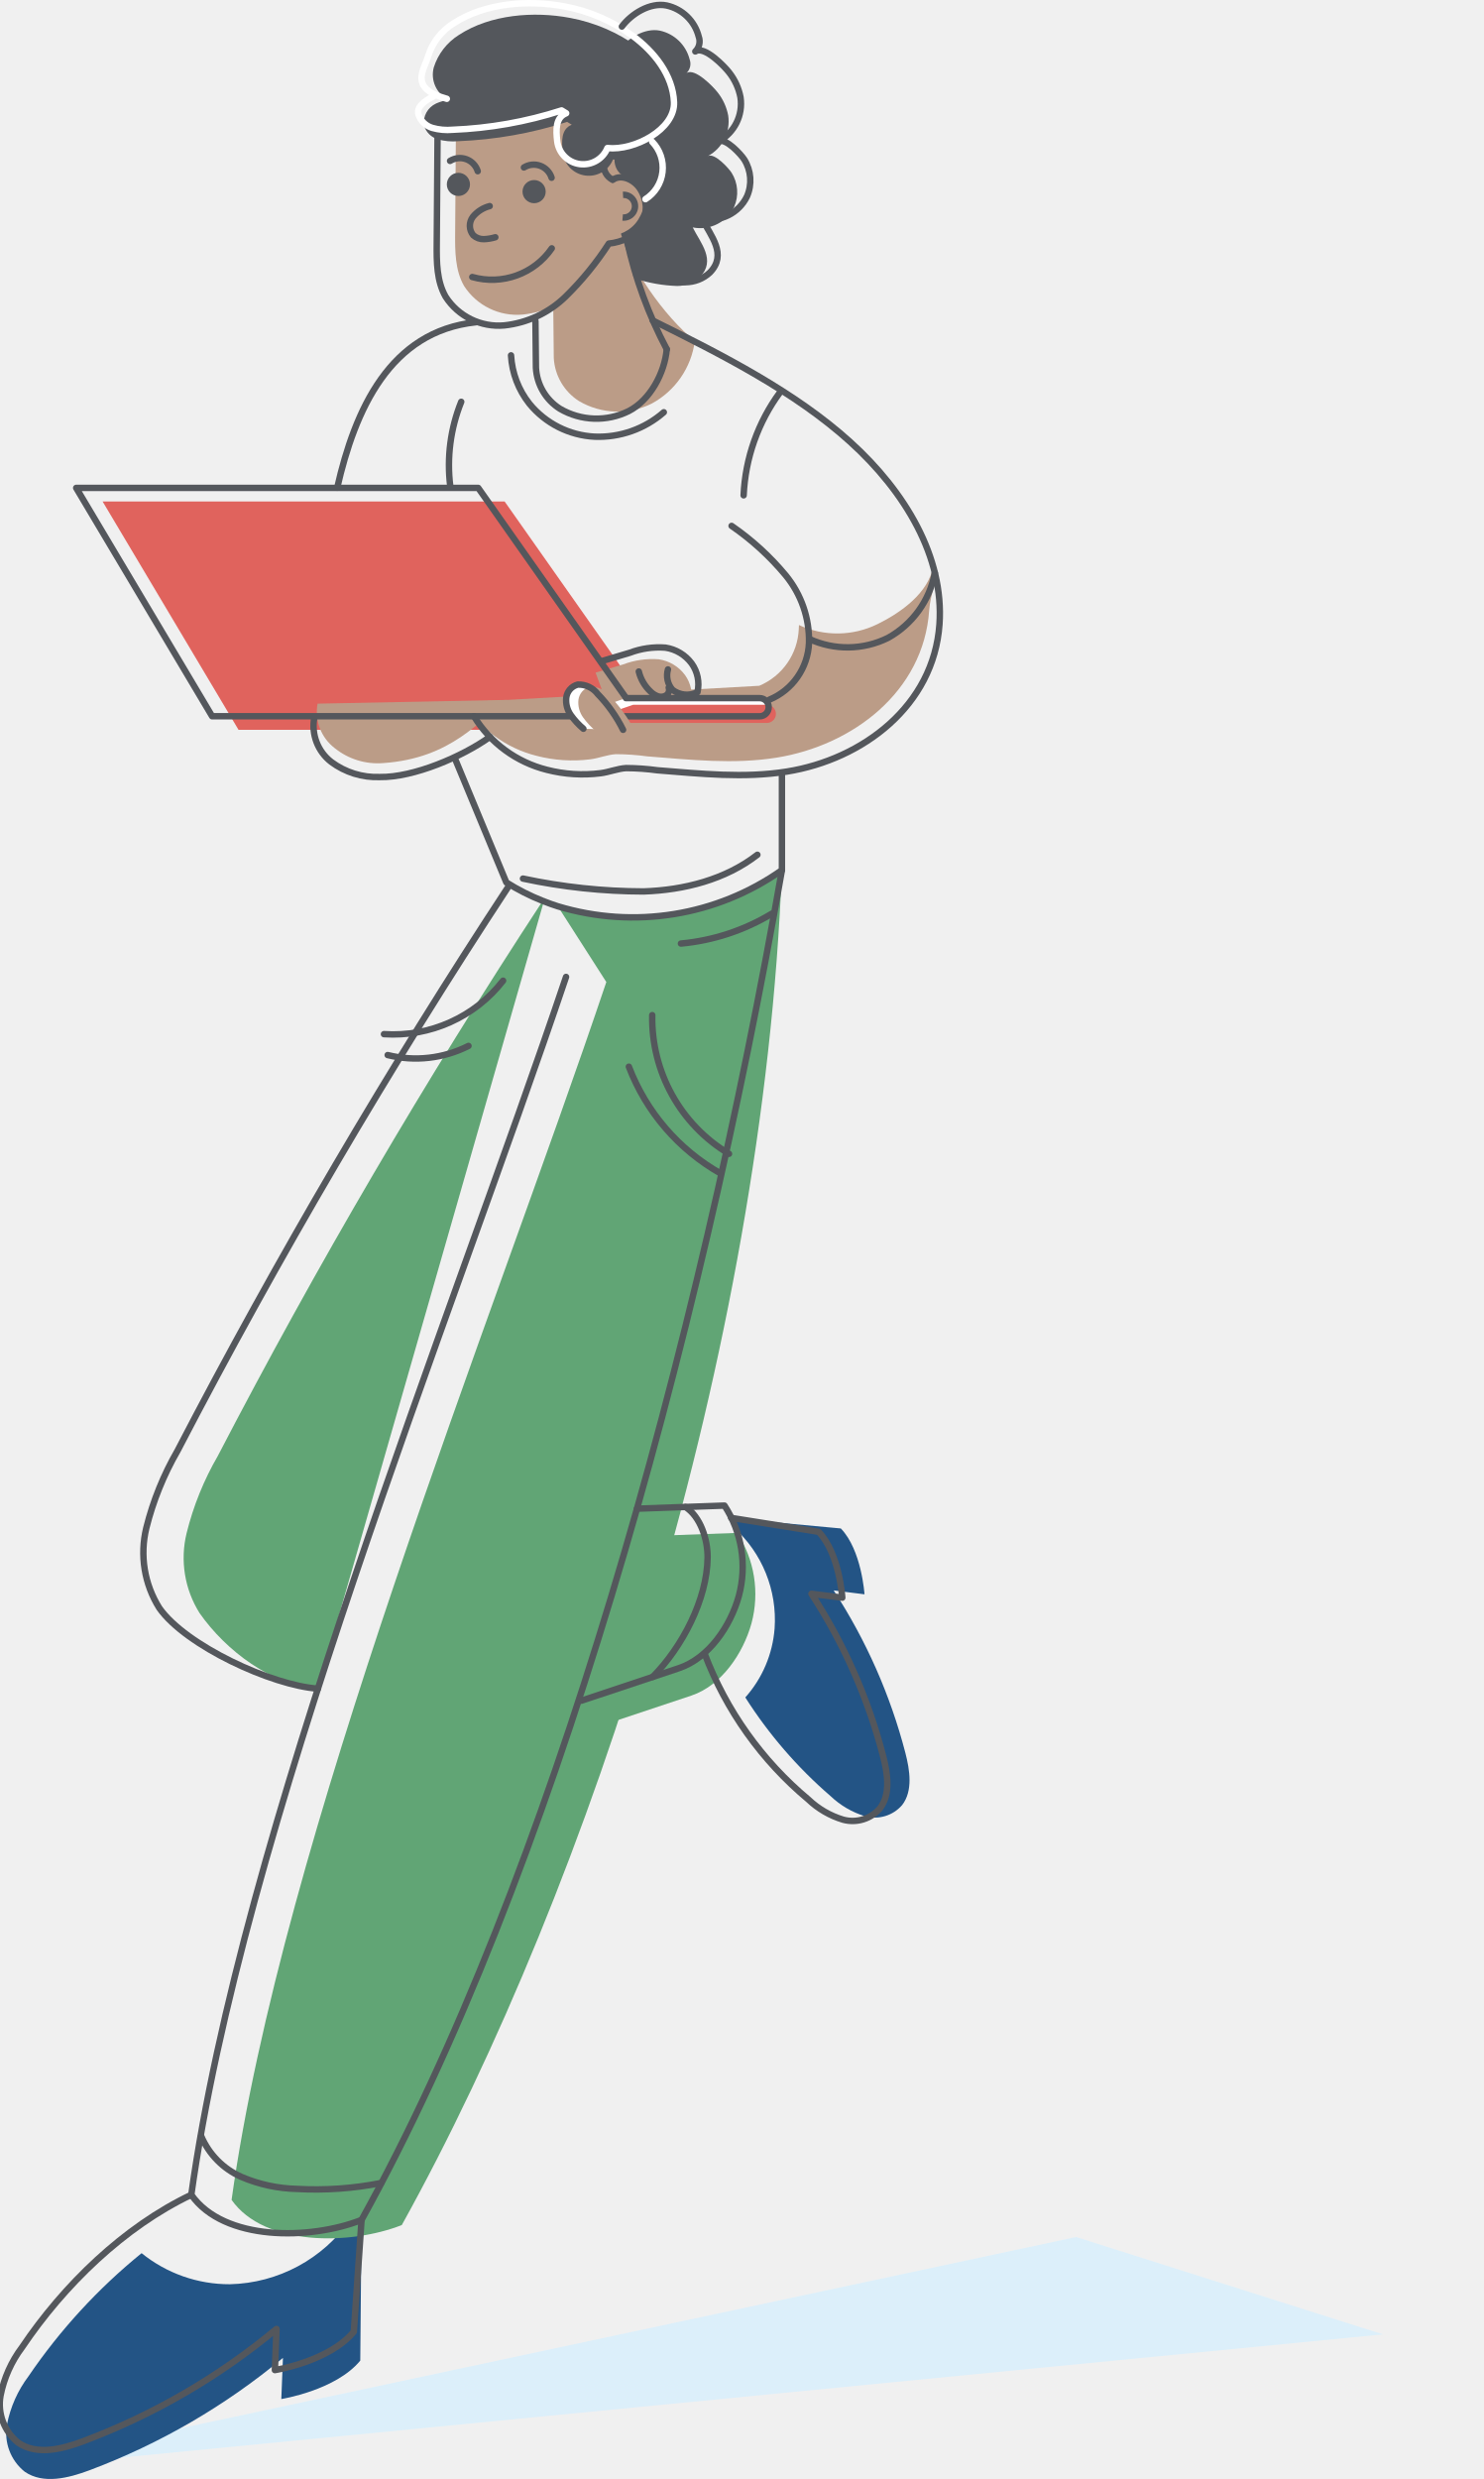
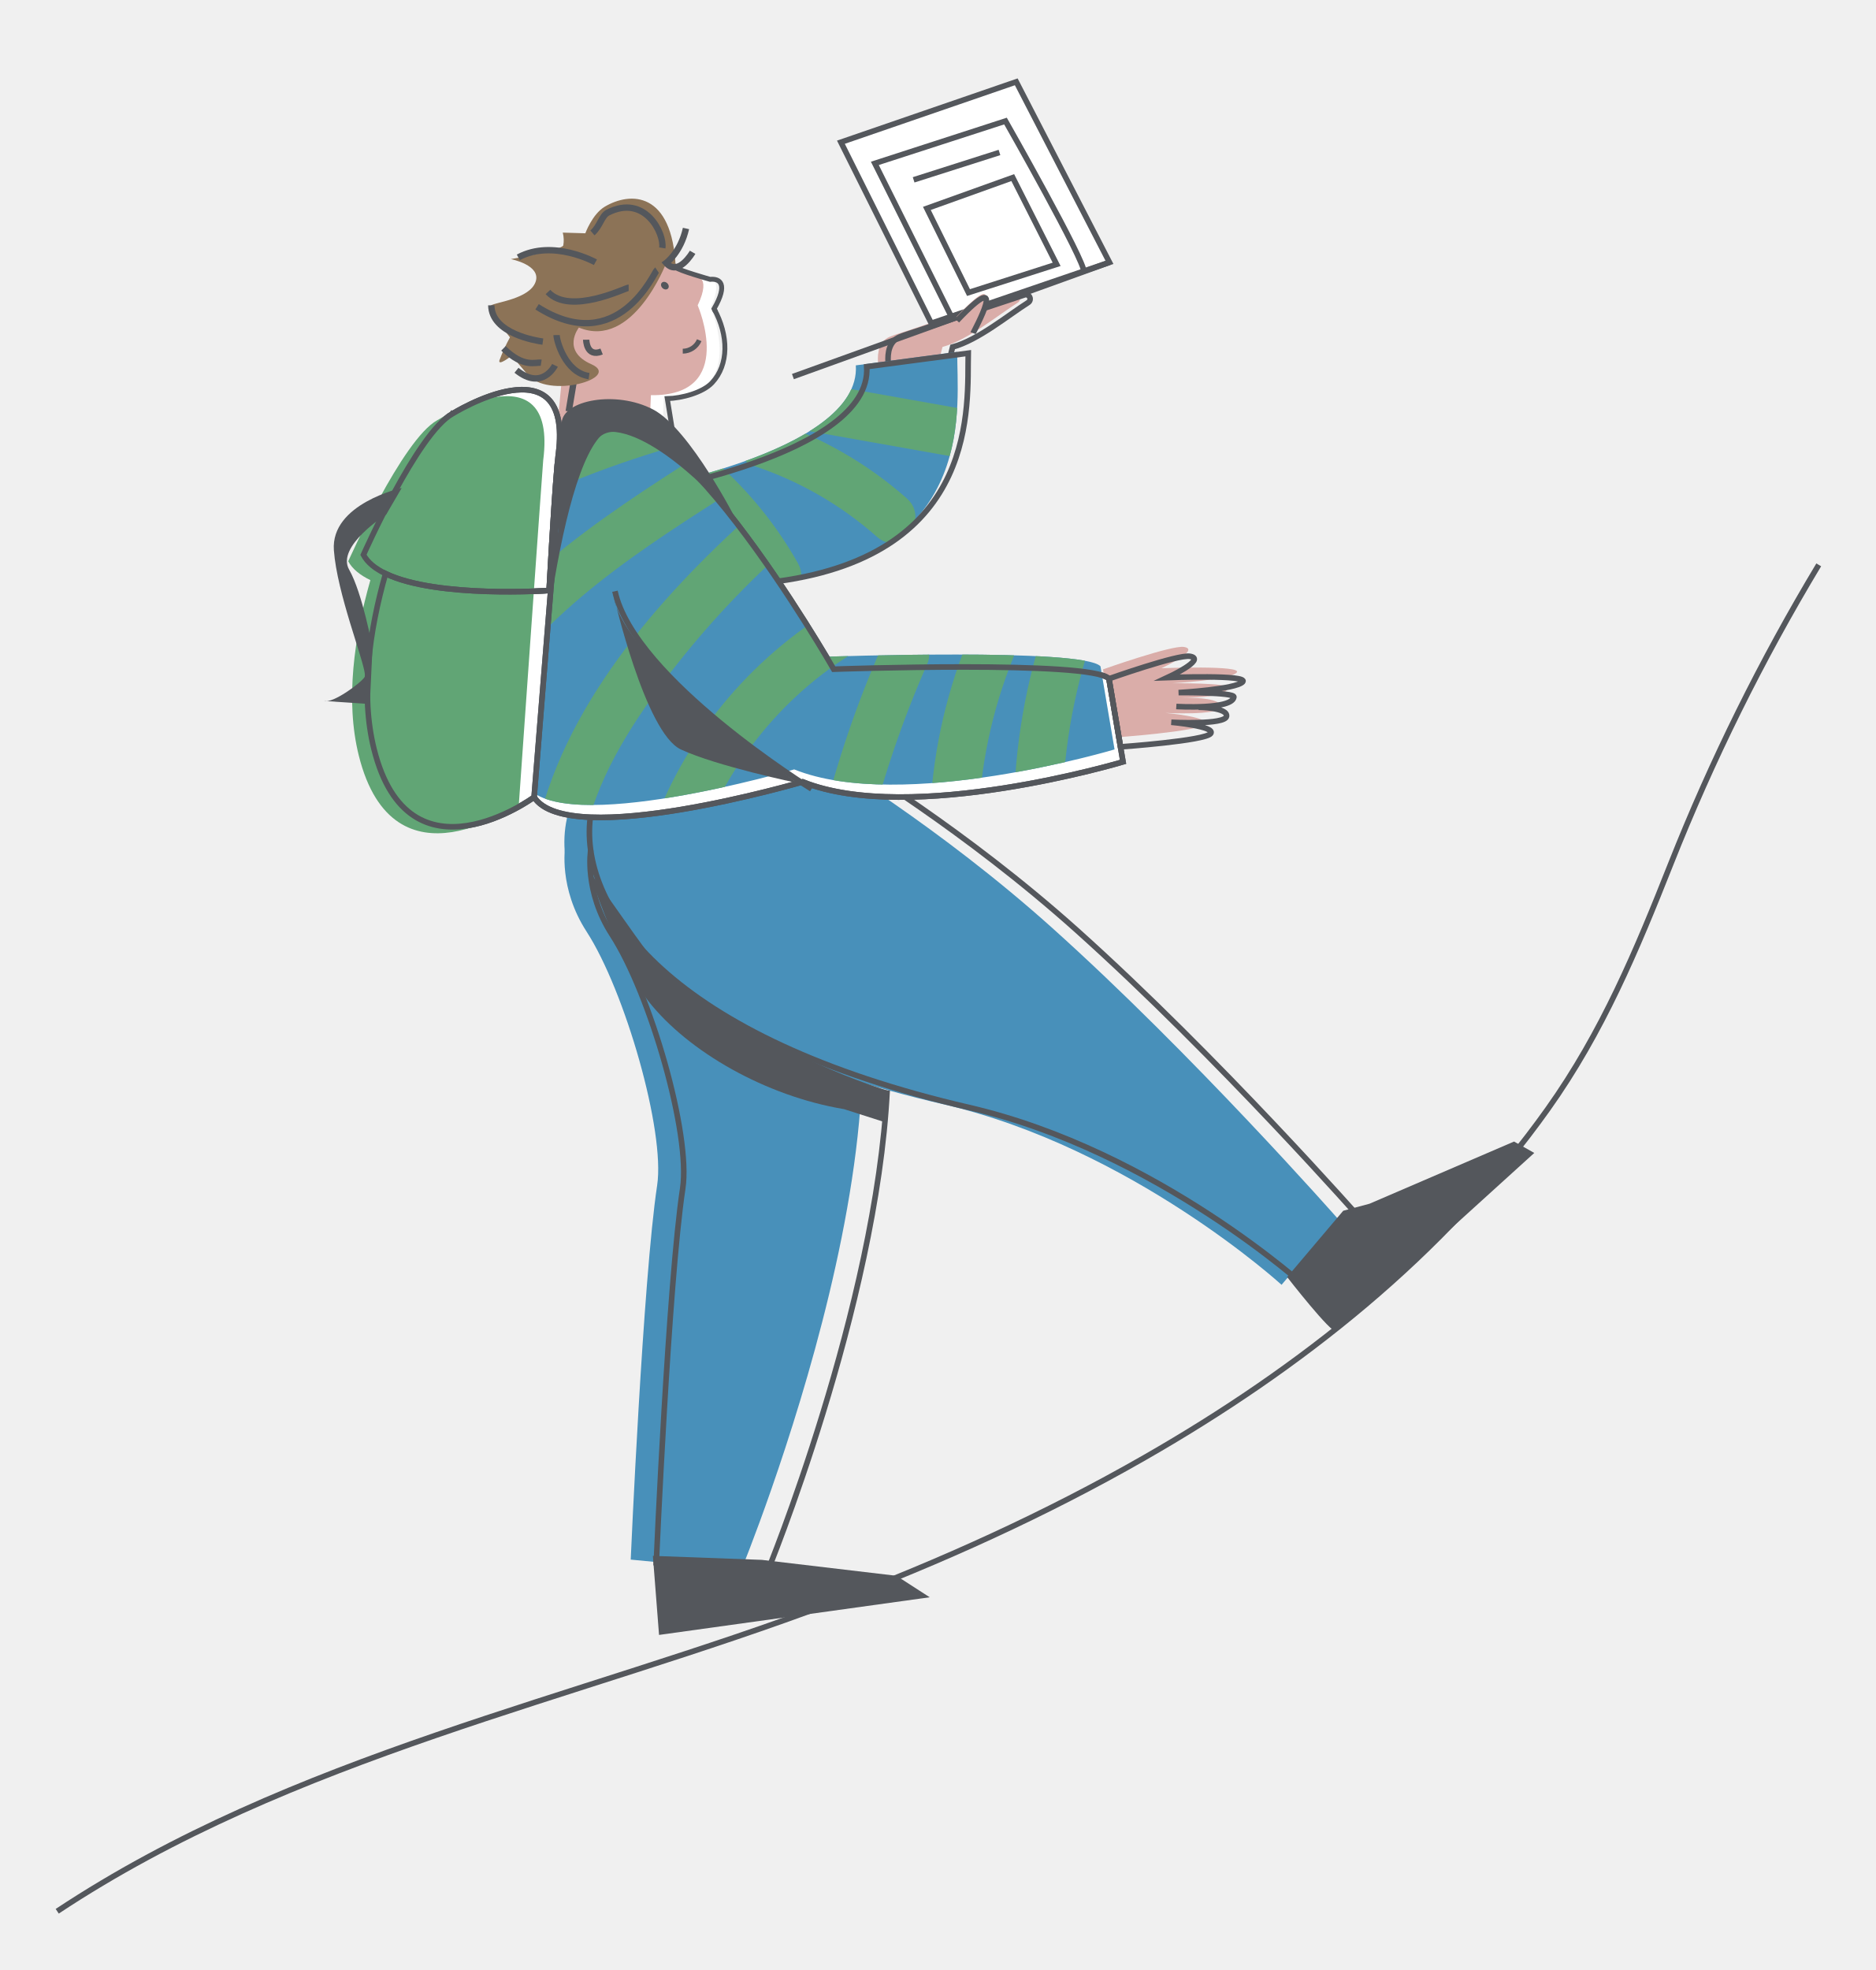
- <svg xmlns="http://www.w3.org/2000/svg" id="Layer_1" data-name="Layer 1" viewBox="0 0 173.259 289.401">
-   <polyline points="5.645 287.732 161.504 272.518 125.665 261.151 4.034 287.119" fill="#dceffa" />
-   <path d="M90.454,190.109a13.669,13.669,0,0,1-3.421,8.052,52.182,52.182,0,0,0,9.95,11.513,10.1,10.1,0,0,0,4.067,2.366,4.206,4.206,0,0,0,4.3-1.32c1.27-1.648.9-4.063.371-6.1a64.441,64.441,0,0,0-8.369-18.953l3.6.455s-.327-5.167-2.764-7.688l-12.363-1.146-.141,1.026A14.5,14.5,0,0,1,90.454,190.109Z" fill="#235485" />
-   <path d="M26.841,266.665a16.281,16.281,0,0,1-10.306-3.628A67.2,67.2,0,0,0,3.323,277.413a13.75,13.75,0,0,0-2.507,5.62,5.741,5.741,0,0,0,2.072,5.519c2.169,1.493,5.116.745,7.581-.179a78.528,78.528,0,0,0,22.572-13.107l-.191,4.8s6.354-1,9.22-4.486l.148-16.423-1.283-.074A17.645,17.645,0,0,1,26.841,266.665Z" fill="#235485" />
-   <polygon points="77.695 85.2 58.928 58.543 11.98 58.543 27.854 85.2 77.695 85.2" fill="#e0635d" />
-   <path d="M37.084,82.145a5.324,5.324,0,0,0,1.979,5.175,8,8,0,0,0,5.675,1.764c8.045-.549,11.28-5.075,14.478-7.377Z" fill="#bb9c87" />
-   <path d="M71.123,82.8c.218.9,3.276-.573,3.953.055.249.231.655-.31.979-.21a1.131,1.131,0,0,0,.976-.115.763.763,0,0,0,.283-.895l-.084-2.126a2.545,2.545,0,0,0,.524,2.379,2.734,2.734,0,0,0,2.923.273,4.177,4.177,0,0,0-.688-3.361,4.674,4.674,0,0,0-3.062-1.834,9.7,9.7,0,0,0-4.161.6l-3.219.96Z" fill="#bb9c87" />
-   <path d="M108.505,71.26c-.662,9.5-8.941,15.766-17.821,17.19-5,.8-10.081.244-15.106-.152a27.654,27.654,0,0,0-3.662-.255c-.976.051-1.993.478-2.98.6a16.707,16.707,0,0,1-6.276-.406,13.952,13.952,0,0,1-8.514-6.246l34.513-1.933a7.53,7.53,0,0,0,4.618-6.632c.011-.152.021-.3.021-.457a10.66,10.66,0,0,0,9.2-.122c2.787-1.374,5.913-3.653,6.473-6.7C109.454,68.116,108.647,69.236,108.505,71.26Z" fill="#bb9c87" />
-   <path d="M72.387,26.713c.926,4.28,5.25,10.281,8.75,13.1a9.737,9.737,0,0,1-5.044,7.308,8.914,8.914,0,0,1-8.47-.292,6.371,6.371,0,0,1-2.956-5.047l-.059-5.756Z" fill="#bb9c87" />
-   <path d="M53.249,13.819c-.045,5.1-.058,8.306-.1,13.4-.018,2.106-.009,4.325,1.036,6.154a7.362,7.362,0,0,0,6.852,3.351,12.114,12.114,0,0,0,7.144-3.35,36.045,36.045,0,0,0,5.077-6.21c1.466-.133,3.308-.918,3.935-2.248a4.325,4.325,0,0,0-.333-4.2c-.688-1.008-2.128-1.692-3.138-1.005L68.3,8.742Z" fill="#bb9c87" />
-   <path d="M85.437,20.174c-.332-.526-1.988-2.36-2.766-1.958a4.607,4.607,0,0,0,2.363-4.738A6.167,6.167,0,0,0,83.813,10.8c-.462-.609-2.677-2.94-3.649-2.267a1.5,1.5,0,0,0,.369-1.6,4.594,4.594,0,0,0-3.461-3.353c-1.777-.365-3.8.9-4.821,2.27l.179,13.69A4.294,4.294,0,0,1,75.064,22.3a3.888,3.888,0,0,1-.45,3.18l.009-.006-.027.046a3.848,3.848,0,0,1-1.585,1.51c-.03.016-.058.037-.088.052-.128.062-.259.114-.392.163l0,.127,1.743,5.181a17.393,17.393,0,0,0,4.8.832,3.872,3.872,0,0,0,2.656-1.036c1.925-1.966.069-3.975-.837-5.8a4.4,4.4,0,0,0,4.838-2.4A4.264,4.264,0,0,0,85.437,20.174Z" fill="#54575c" />
-   <path d="M52.331,11.633a3.279,3.279,0,0,1-1.68-3.756,6.952,6.952,0,0,1,2.941-3.8c3.67-2.4,8.768-2.784,12.978-1.986A19.547,19.547,0,0,1,74.5,5.5c2.546,1.873,4.729,4.613,4.859,7.772s-4.633,5.694-7.775,5.348a3.056,3.056,0,0,1-5.863-.794c-.16-1.332-.2-2.775,1.046-3.264l-.538-.332A47.646,47.646,0,0,1,53.5,16.484a6.469,6.469,0,0,1-2.363-.218,2.417,2.417,0,0,1-1.627-1.606,2.476,2.476,0,0,1,1.425-2.584,7.232,7.232,0,0,1,3.1-.583" fill="#54575c" />
-   <path d="M72.554,20.37c.544.4,1.271.506,1.773.956.686.614.8,1.727,1.558,2.248a1.925,1.925,0,0,0,2.477-.584,4.437,4.437,0,0,0,.725-2.659,5.615,5.615,0,0,0-.475-2.678,2.583,2.583,0,0,0-2.149-1.488,8.328,8.328,0,0,0-2.288.674,11.485,11.485,0,0,0-1.452.244C71.411,17.643,71.515,19.612,72.554,20.37Z" fill="#54575c" />
-   <path d="M71.539,17.312c-.621.141-1,1.026-1.035,1.836a1.888,1.888,0,0,0,1.02,1.833" fill="none" stroke="#54575c" stroke-linecap="round" stroke-linejoin="round" stroke-width="0.75" />
-   <path d="M37.124,197.141c-5.361-.366-10.732-4.414-13.814-8.819a12.119,12.119,0,0,1-1.515-9.358,34.475,34.475,0,0,1,3.641-9,741.8,741.8,0,0,1,37.941-64.795c.092-.122.173-.254.254-.376l-.122.427Z" fill="#61a575" />
-   <path d="M91.309,101.455c-2.172,56.374-22.266,118.431-44.39,158.3-5.971,2.36-16.061,2.5-19.876-2.939,5.91-42.437,30.17-101.811,43.76-142.173L65.137,105.8a30.236,30.236,0,0,0,26.172-4.221v-.122Z" fill="#61a575" />
-   <path d="M91.312,101.572c-9.793,55.893-26.977,117.719-49.094,157.585-5.972,2.362-16.063,2.51-19.879-2.934C28.25,213.79,52.5,154.416,66.1,114.046" fill="none" stroke="#54575c" stroke-linecap="round" stroke-linejoin="round" stroke-width="0.75" />
-   <path d="M44.507,254.845a39.242,39.242,0,0,1-9.838.691,17.5,17.5,0,0,1-6.477-1.4,9.1,9.1,0,0,1-4.7-4.767" fill="none" stroke="#54575c" stroke-linecap="round" stroke-linejoin="round" stroke-width="0.75" />
-   <path d="M51.1,15.085c-.045,5.1-.058,8.305-.1,13.4-.018,2.106-.009,4.324,1.036,6.153a7.36,7.36,0,0,0,6.852,3.351,12.1,12.1,0,0,0,7.144-3.35A36.076,36.076,0,0,0,71.1,28.433c1.465-.133,3.308-.919,3.935-2.249a4.326,4.326,0,0,0-.333-4.2c-.688-1.008-2.128-1.692-3.138-1.005" fill="none" stroke="#54575c" stroke-linecap="round" stroke-linejoin="round" stroke-width="0.75" />
-   <path d="M62.527,37.476l.056,5.457a6.04,6.04,0,0,0,2.8,4.784,8.453,8.453,0,0,0,8.029.277c2.492-1.269,4.2-4.439,4.448-7.223" fill="none" stroke="#54575c" stroke-linecap="round" stroke-linejoin="round" stroke-width="0.75" />
-   <circle cx="62.37" cy="22.371" r="1.353" fill="#54575c" />
-   <circle cx="53.53" cy="21.527" r="1.353" fill="#54575c" />
-   <path d="M64.411,20.75a2.176,2.176,0,0,0-3.231-1.2" fill="none" stroke="#54575c" stroke-linecap="round" stroke-linejoin="round" stroke-width="0.75" />
-   <path d="M55.787,19.985a2.175,2.175,0,0,0-3.231-1.2" fill="none" stroke="#54575c" stroke-linecap="round" stroke-linejoin="round" stroke-width="0.75" />
-   <path d="M72.752,22.744a1.329,1.329,0,1,1-.044,2.651" fill="none" stroke="#54575c" stroke-miterlimit="10" stroke-width="0.75" />
-   <path d="M52.177,11.534C47.642,10.3,49.567,8.124,50,6.541a6.952,6.952,0,0,1,2.941-3.8C56.61.34,61.709-.047,65.918.751a19.561,19.561,0,0,1,7.93,3.409c2.546,1.874,4.729,4.614,4.859,7.772s-4.633,5.695-7.775,5.349a3.056,3.056,0,0,1-5.863-.795c-.16-1.332-.2-2.775,1.046-3.264l-.538-.332a47.647,47.647,0,0,1-12.731,2.259,6.513,6.513,0,0,1-2.363-.218,2.418,2.418,0,0,1-1.627-1.607c-.246-1.031,1.1-1.742,2.043-2.232" fill="none" stroke="#fff" stroke-linecap="round" stroke-linejoin="round" stroke-width="0.75" />
-   <path d="M75.37,23.253a4.348,4.348,0,0,0,.794-6.7" fill="none" stroke="#fff" stroke-linecap="round" stroke-linejoin="round" stroke-width="0.75" />
-   <path d="M72.618,3.1c1.109-1.49,3.3-2.855,5.225-2.459a4.972,4.972,0,0,1,3.75,3.633,1.622,1.622,0,0,1-.4,1.732c1.054-.73,3.454,1.8,3.955,2.456a6.693,6.693,0,0,1,1.324,2.908A4.994,4.994,0,0,1,83.911,16.5c.843-.435,2.637,1.552,3,2.122a4.619,4.619,0,0,1,.316,4.311,4.771,4.771,0,0,1-5.243,2.6c.983,1.981,2.993,4.158.907,6.289a4.2,4.2,0,0,1-2.877,1.122,23.5,23.5,0,0,1-5.7-.817" fill="none" stroke="#54575c" stroke-linecap="round" stroke-linejoin="round" stroke-width="0.75" />
-   <path d="M73.213,28.073a49.666,49.666,0,0,0,4.649,12.7" fill="none" stroke="#54575c" stroke-linecap="round" stroke-linejoin="round" stroke-width="0.75" />
-   <path d="M57.183,24.06A3.737,3.737,0,0,0,55.23,25.3a1.73,1.73,0,0,0,.036,2.165,1.77,1.77,0,0,0,1.242.455,5.246,5.246,0,0,0,1.334-.223" fill="none" stroke="#54575c" stroke-linecap="round" stroke-linejoin="round" stroke-width="0.75" />
-   <path d="M55.149,32.339a8.478,8.478,0,0,0,9.285-3.349" fill="none" stroke="#54575c" stroke-linecap="round" stroke-linejoin="round" stroke-width="0.75" />
-   <path d="M76.22,37.413c8.21,4.064,16.621,8.347,23.058,14.171s10.979,13.456,10.427,21.3c-.67,9.506-8.945,15.771-17.825,17.19-5.009.8-10.083.244-15.1-.149a28.132,28.132,0,0,0-3.669-.258c-.979.056-1.989.477-2.982.6a16.755,16.755,0,0,1-6.275-.4,13.965,13.965,0,0,1-8.51-6.248" fill="none" stroke="#54575c" stroke-linecap="round" stroke-linejoin="round" stroke-width="0.75" />
-   <path d="M55.579,37.618c-10.053,1.056-14.122,10.21-16.2,19.319" fill="none" stroke="#54575c" stroke-linecap="round" stroke-linejoin="round" stroke-width="0.75" />
-   <polygon points="74.611 83.615 55.845 56.959 8.897 56.959 24.77 83.615 74.611 83.615" fill="none" stroke="#54575c" stroke-linecap="round" stroke-linejoin="round" stroke-width="0.75" />
-   <path d="M73.091,81.5H88.705a1.06,1.06,0,0,1,1.06,1.06h0a1.06,1.06,0,0,1-1.06,1.06H66.9Z" fill="#fff" />
-   <path d="M73.936,82.277H89.55a1.06,1.06,0,0,1,1.06,1.06h0a1.059,1.059,0,0,1-1.06,1.06h-21.8Z" fill="#e0635d" />
-   <path d="M73.091,81.5H88.705a1.06,1.06,0,0,1,1.06,1.06h0a1.06,1.06,0,0,1-1.06,1.06H66.9" fill="none" stroke="#54575c" stroke-linecap="round" stroke-linejoin="round" stroke-width="0.75" />
-   <path d="M91.1,45.78a21.936,21.936,0,0,0-4.263,12.044" fill="none" stroke="#54575c" stroke-linecap="round" stroke-linejoin="round" stroke-width="0.75" />
-   <path d="M85.43,61.393a31.154,31.154,0,0,1,6.3,5.749,12,12,0,0,1,2.741,7.908,7.52,7.52,0,0,1-4.618,6.626" fill="none" stroke="#54575c" stroke-linecap="round" stroke-linejoin="round" stroke-width="0.75" />
-   <path d="M94.483,74.591h.01a10.66,10.66,0,0,0,9.2-.122,10.987,10.987,0,0,0,5.473-7.589" fill="none" stroke="#54575c" stroke-linecap="round" stroke-linejoin="round" stroke-width="0.75" />
-   <path d="M68.125,85.076a8.858,8.858,0,0,1-1.463-1.586,2.977,2.977,0,0,1-.537-2.045,1.815,1.815,0,0,1,1.339-1.526,2.769,2.769,0,0,1,2.335,1.1A16.605,16.605,0,0,1,72.76,85.2" fill="#fff" />
-   <path d="M69.546,85.326a8.892,8.892,0,0,1-1.463-1.585,2.978,2.978,0,0,1-.537-2.046,1.82,1.82,0,0,1,1.34-1.526,2.774,2.774,0,0,1,2.335,1.105,16.6,16.6,0,0,1,2.96,4.177" fill="#bb9c87" />
-   <path d="M68.125,85.076a8.858,8.858,0,0,1-1.463-1.586,2.977,2.977,0,0,1-.537-2.045,1.815,1.815,0,0,1,1.339-1.526,2.769,2.769,0,0,1,2.335,1.1A16.605,16.605,0,0,1,72.76,85.2" fill="none" stroke="#54575c" stroke-linecap="round" stroke-linejoin="round" stroke-width="0.75" />
-   <path d="M91.309,90.469v11.108A30.236,30.236,0,0,1,65.137,105.8c-.549-.173-1.088-.366-1.628-.58a1.055,1.055,0,0,1-.132-.051,25.347,25.347,0,0,1-4.252-2.156L53.144,88.6" fill="none" stroke="#54575c" stroke-linecap="round" stroke-linejoin="round" stroke-width="0.75" />
-   <path d="M70.319,77.166l3.22-.96a9.694,9.694,0,0,1,4.16-.6,4.669,4.669,0,0,1,3.062,1.834,4.177,4.177,0,0,1,.688,3.361,2.734,2.734,0,0,1-2.923-.273A2.542,2.542,0,0,1,78,78.149" fill="none" stroke="#54575c" stroke-linecap="round" stroke-linejoin="round" stroke-width="0.75" />
-   <path d="M74.594,78.392a4.762,4.762,0,0,0,1.381,2.355,2.268,2.268,0,0,0,.853.538,1.129,1.129,0,0,0,.975-.115.761.761,0,0,0,.283-.895" fill="none" stroke="#54575c" stroke-linecap="round" stroke-linejoin="round" stroke-width="0.75" />
-   <path d="M59.36,103.518a747.53,747.53,0,0,0-38.631,65.847,34.972,34.972,0,0,0-3.641,9,12.168,12.168,0,0,0,1.516,9.357c3.083,4.4,13.161,9.045,18.521,9.412" fill="none" stroke="#54575c" stroke-linecap="round" stroke-linejoin="round" stroke-width="0.75" />
-   <path d="M69.377,201.728l11.374-3.791c3.483-1.161,6.03-4.9,7.006-8.435a13.087,13.087,0,0,0-1.678-10.548l-10.217.363Z" fill="#61a575" />
-   <path d="M67.9,198.537l11.374-3.791c3.482-1.161,6.03-4.9,7.006-8.435A13.087,13.087,0,0,0,84.6,175.763l-10.217.363" fill="none" stroke="#54575c" stroke-linecap="round" stroke-linejoin="round" stroke-width="0.75" />
-   <path d="M76.217,195.765c3.442-3.478,6.362-9.043,6.413-13.936.022-2.088-.829-4.784-2.592-5.9" fill="none" stroke="#54575c" stroke-linecap="round" stroke-linejoin="round" stroke-width="0.75" />
-   <path d="M22.339,256.223c-7.877,3.742-14.9,10.572-19.767,17.81a13.75,13.75,0,0,0-2.507,5.62,5.741,5.741,0,0,0,2.072,5.519c2.169,1.493,5.116.745,7.581-.179A78.528,78.528,0,0,0,32.29,271.886l-.191,4.8s6.354-1,9.22-4.486l.9-13.043" fill="none" stroke="#54575c" stroke-linecap="round" stroke-linejoin="round" stroke-width="0.75" />
-   <path d="M36.7,83.772a5.324,5.324,0,0,0,1.98,5.175,8.9,8.9,0,0,0,5.674,1.764c3.94.07,9.663-2.388,12.861-4.689" fill="none" stroke="#54575c" stroke-linecap="round" stroke-linejoin="round" stroke-width="0.75" />
-   <path d="M52.575,56.737a19.813,19.813,0,0,1,1.285-9.83" fill="none" stroke="#54575c" stroke-linecap="round" stroke-linejoin="round" stroke-width="0.75" />
-   <path d="M79.517,110.152a25,25,0,0,0,10.632-3.5" fill="none" stroke="#54575c" stroke-linecap="round" stroke-linejoin="round" stroke-width="0.75" />
-   <path d="M76.164,118.507A18.477,18.477,0,0,0,85.131,134.7" fill="none" stroke="#54575c" stroke-linecap="round" stroke-linejoin="round" stroke-width="0.75" />
-   <path d="M73.435,124.526a24.292,24.292,0,0,0,10.716,12.466" fill="none" stroke="#54575c" stroke-linecap="round" stroke-linejoin="round" stroke-width="0.75" />
-   <path d="M44.837,120.728a16.283,16.283,0,0,0,13.912-6.242" fill="none" stroke="#54575c" stroke-linecap="round" stroke-linejoin="round" stroke-width="0.75" />
-   <path d="M45.27,123.168a13.62,13.62,0,0,0,9.438-1.066" fill="none" stroke="#54575c" stroke-linecap="round" stroke-linejoin="round" stroke-width="0.75" />
-   <path d="M59.675,41.483a10,10,0,0,0,2.149,5.651,10.524,10.524,0,0,0,7.61,3.845,11.579,11.579,0,0,0,8.083-2.852" fill="none" stroke="#54575c" stroke-linecap="round" stroke-linejoin="round" stroke-width="0.75" />
-   <path d="M61.071,102.568a67.957,67.957,0,0,0,14.086,1.5c4.728-.158,9.55-1.381,13.287-4.282" fill="none" stroke="#54575c" stroke-linecap="round" stroke-linejoin="round" stroke-width="0.75" />
-   <path d="M82.287,193.072a41.132,41.132,0,0,0,12.1,16.994,10.109,10.109,0,0,0,4.067,2.366,4.206,4.206,0,0,0,4.3-1.32c1.27-1.649.9-4.063.371-6.1a64.439,64.439,0,0,0-8.368-18.953l3.6.454s-.327-5.167-2.764-7.687L85.38,177.2" fill="none" stroke="#54575c" stroke-linecap="round" stroke-linejoin="round" stroke-width="0.75" />
+ <svg xmlns="http://www.w3.org/2000/svg" id="Layer_1" data-name="Layer 1" viewBox="0 0 566.929 595.276">
+   <defs>
+     <style>.cls-1{fill:#4890ba;}.cls-12,.cls-2,.cls-5,.cls-9{fill:none;}.cls-3{fill:#daada9;}.cls-11,.cls-4,.cls-8{fill:#fff;}.cls-11,.cls-12,.cls-4,.cls-5,.cls-9{stroke:#54575c;stroke-miterlimit:10;}.cls-4,.cls-5{stroke-width:1.686px;}.cls-6{clip-path:url(#clip-path);}.cls-7{fill:#61a575;}.cls-9{stroke-width:1.479px;}.cls-10{fill:#54575c;}.cls-11,.cls-12{stroke-width:1.924px;}.cls-13{fill:#8c7357;}.cls-14{clip-path:url(#clip-path-2);}</style>
+     <clipPath id="clip-path">
+       <path class="cls-1" d="M258.636,110.401c1.74,26.873-70.257,38.42-70.257,38.42l29.438,10.583,17.227,16.248c61.386-8.36,53.907-54.138,54.268-69.322Z" />
+     </clipPath>
+     <clipPath id="clip-path-2">
+       <path class="cls-2" d="M240.013,232.493s-70.78,20.732-81.164,4.622a37.093,37.093,0,0,1-1.79-3.686s5.31-84.668,20.024-104.551c18.324-24.761,72.307,69.576,72.307,69.576s77.933-2.761,83.183,2.883l4.253,25.115S272.673,245.637,240.013,232.493Z" />
+     </clipPath>
+   </defs>
+   <path class="cls-3" d="M266.543,115.186s-3.931-10.611,2.181-13.356c1.541-.692,4.486-1.496,9.281-3.163,8.618-2.995,20.507-6.938,28.539-9.581a1.295,1.295,0,0,1,1.099,2.324c-6.292,3.99-15.015,11.274-22.822,13.433l-1.346,5.33Z" />
+   <polygon class="cls-4" points="281.437 97.683 335.286 79.274 307.119 24.724 254.127 42.973 281.437 97.683" />
+   <line class="cls-4" x1="335.286" y1="79.274" x2="239.627" y2="113.79" />
+   <path class="cls-5" d="M327.575,82.228c.44-3.191-23.705-45.651-23.705-45.651L264.384,49.366l23.057,46.182" />
+   <line class="cls-4" x1="276.107" y1="54.341" x2="302.047" y2="46.071" />
+   <polygon class="cls-4" points="280.107 62.976 292.687 88.406 319.322 79.875 306.062 53.664 280.107 62.976" />
+   <path class="cls-5" d="M269.612,115.205s-3.931-10.611,2.181-13.356c1.541-.692,4.486-1.496,9.281-3.163,8.618-2.995,20.507-6.938,28.539-9.581a1.295,1.295,0,0,1,1.099,2.324c-6.292,3.99-15.015,11.274-22.822,13.433l-1.346,5.33Z" />
+   <path class="cls-3" d="M293.865,99.556c.208-.581,11.557-21.096-4.858-3.782" />
+   <path class="cls-5" d="M294.078,100.658c.208-.581,11.557-21.096-4.858-3.782" />
+   <path class="cls-1" d="M258.636,110.401c1.74,26.873-70.257,38.42-70.257,38.42l29.438,10.583,17.227,16.248c61.386-8.36,53.907-54.138,54.268-69.322Z" />
+   <g class="cls-6">
+     <path class="cls-7" d="M304.779,126.031q-29.496-5.236-58.993-10.471c-9.338-1.658-11.401,12.906-2.098,14.557q29.496,5.235,58.993,10.471C312.019,142.246,314.081,127.682,304.779,126.031Z" />
+     <path class="cls-7" d="M274.067,150.623a117.137,117.137,0,0,0-40.358-23.325c-8.932-2.994-14.748,10.518-5.769,13.528a106.511,106.511,0,0,1,37.117,21.417C272.159,168.524,281.133,156.872,274.067,150.623Z" />
+     <path class="cls-7" d="M241.115,170.144a117.137,117.137,0,0,0-30.509-35.242c-7.462-5.75-17.377,5.116-9.876,10.897A106.511,106.511,0,0,1,228.8,178.178C233.458,186.436,245.749,178.36,241.115,170.144Z" />
+   </g>
+   <path class="cls-3" d="M360.422,210.878s8.852.062,8.446,2.735-16.699,1.81-16.699,1.81,13.519,1.191,11.906,3.399-27.244,4.025-27.244,4.025l-3.497-20.579s20.837-7.396,24.499-6.776c5.164.875-6.83,6.423-6.83,6.423s24.769-.959,22.738,1.303-19.363,3.237-19.363,3.237,16.917-.135,16.715,1.333c-.537,3.891-17.407,2.865-17.407,2.865" />
+   <path class="cls-1" d="M198.593,358.187c-4.29,28.441-7.986,113.079-7.986,113.079l33.375,3.22s62.853-152.611,23.961-208.869l-77.141-9.722s-2.071,12.422,6.457,25.592C188.864,299.409,201.066,341.793,198.593,358.187Z" />
+   <path class="cls-1" d="M247.111,227.591c2.153,1.639,36.559,22.041,70.712,52.655,42.573,38.162,86.432,87.962,86.432,87.962l-16.957,20.025S342.001,346.857,285.147,333.689c-90.397-20.937-121.019-58.843-113.498-87.724,0,0,52.413-6.873,68.786-22.929Z" />
+   <path class="cls-8" d="M194.113,75.368l19.437,8.615s5.686-.595,1.197,8.899c0,0,11.961,27.551-14.138,27.144l-.254,6.314-31.033,3.028,1.202-22.471s1.77-20.812,2.318-21.649S194.113,75.368,194.113,75.368Z" />
+   <path class="cls-3" d="M190.209,74.751l19.437,8.615s5.686-.595,1.197,8.899c0,0,11.961,27.551-14.138,27.144l-.254,6.314-27.972,2.392,2.045-21.217s-2.133-21.43-1.586-22.266S190.209,74.751,190.209,74.751Z" />
+   <path class="cls-9" d="M203.253,130.227l-1.592-9.776c4.363-.102,10.734-1.799,13.539-4.8,5.095-5.449,5.031-14.296.598-22.345" />
+   <path class="cls-9" d="M216.221,94.124l-.422-.817c4.346-7.569,1.732-9.192-1.197-8.899,0,0-9.547-2.686-10.406-3.63-9.287-10.199-18.576-6.627-25.481.758-4.02,4.299-4.828,10.712-2.814,17.179" />
+   <path class="cls-9" d="M206.333,106.119a5.431,5.431,0,0,0,4.977-3.318" />
+   <ellipse class="cls-10" cx="200.932" cy="86.317" rx="1.025" ry="1.281" transform="translate(0.64889 174.1301) rotate(-46.92234)" />
+   <line class="cls-11" x1="173.642" y1="113.744" x2="171.874" y2="124.319" />
+   <path class="cls-12" d="M177.153,102.652s.044,5.403,4.66,3.564" />
+   <path class="cls-13" d="M201.33,79.463s-9.968,26.269-26.389,19.519c0,0-5.504,6.997,3.799,11.091s-13.351,10.769-19.44,2.94l-4.68-5.523s-4.144,3.278-3.696,1.421a52.154,52.154,0,0,1,3.187-6.978s-7.023-8.748-5.641-9.686,11.57-1.949,13.382-7.061-7.471-6.89-7.471-6.89,15.397-2.752,15.849-4.146a9.202,9.202,0,0,0-.158-3.862l6.818.205s2.104-5.786,5.852-8.024c7.747-4.626,20.433-4.719,21.455,18.307Z" />
+   <path class="cls-12" d="M209.311,76.231s-4.306,7.477-7.981,3.232c0,0,4.376-3.202,5.98-10.425" />
+   <path class="cls-12" d="M200.149,74.92c.677-4.28-5.185-16.409-16.448-10.68-1.891.962-2.368,4.167-4.664,6.139" />
+   <path class="cls-12" d="M198.54,81.588c-.827.561-11.705,26.717-36.235,11.112" />
+   <path class="cls-12" d="M189.987,86.927c-.832.007-17.678,8.464-24.392,1.309" />
+   <path class="cls-12" d="M168.198,101.249c.014,1.664,2.589,11.348,9.807,12.398" />
+   <path class="cls-12" d="M167.719,110.404s-3.818,7.796-11.635,1.482" />
+   <path class="cls-12" d="M163.553,109.606c-1.666-.264-5.255,1.707-11.405-4.343" />
+   <path class="cls-12" d="M179.941,79.245s-12.814-7.105-23.305-1.472" />
+   <path class="cls-12" d="M164.055,103.224c-1.943-.261-15.479-2.393-15.584-10.976" />
+   <path class="cls-5" d="M261.931,110.795c1.74,26.873-70.257,38.42-70.257,38.42l29.438,10.583,13.931,15.854c61.386-8.36,57.202-53.744,57.563-68.928Z" />
+   <path class="cls-5" d="M178.528,256.86s-2.071,12.422,6.457,25.592c11.605,17.922,23.807,60.307,21.334,76.7-4.29,28.441-7.986,113.079-7.986,113.079l33.375,3.22s33.103-80.375,36.396-145.968" />
+   <path class="cls-5" d="M254.837,228.556c2.153,1.639,36.559,22.041,70.712,52.655,42.573,38.162,86.432,87.962,86.432,87.962L395.024,389.198s-45.298-41.375-102.152-54.543c-90.397-20.937-118.767-60.543-114.304-88.991,0,0,53.219-5.606,69.592-21.663Z" />
+   <path class="cls-4" d="M242.575,236.251s-70.78,20.732-81.164,4.622a37.093,37.093,0,0,1-1.79-3.686s5.31-84.668,20.024-104.551c18.324-24.761,72.307,69.576,72.307,69.576s77.933-2.761,83.183,2.883l4.253,25.115S275.234,249.395,242.575,236.251Z" />
+   <path class="cls-1" d="M240.013,232.493s-70.78,20.732-81.164,4.622a37.093,37.093,0,0,1-1.79-3.686s5.31-84.668,20.024-104.551c18.324-24.761,72.307,69.576,72.307,69.576s77.933-2.761,83.183,2.883l4.253,25.115S272.673,245.637,240.013,232.493Z" />
+   <polygon class="cls-10" points="197.305 470.135 199.167 494.026 280.967 482.648 270.906 476.156 230.246 471.346 197.305 470.135" />
+   <path class="cls-10" d="M388.98,385.879s13.435,17.294,14.887,16.424,59.802-53.917,59.802-53.917l-6.113-3.446L413.877,363.731l-7.94,2.123Z" />
+   <path class="cls-10" d="M177.968,263.414S187.404,291.686,196.012,302.598c11.983,15.191,35.382,28.596,59.056,32.551l12.418,3.971.619-9.636s-35.927-10.204-69.216-37.9C196.019,289.197,180.715,266.069,177.968,263.414Z" />
+   <path class="cls-5" d="M362.223,213.705s8.852.062,8.446,2.735-16.699,1.81-16.699,1.81,13.519,1.191,11.906,3.399-27.244,4.025-27.244,4.025L335.135,205.095s20.837-7.396,24.499-6.776c5.164.875-6.83,6.423-6.83,6.423s24.769-.959,22.738,1.303-19.363,3.237-19.363,3.237,16.917-.135,16.715,1.333c-.537,3.891-17.407,2.865-17.407,2.865" />
+   <path class="cls-5" d="M549.638,170.68a614.379,614.379,0,0,0-44.667,90.233c-10.408,26.275-20.693,50.976-37.206,74.19-31.445,44.207-74.988,78.485-121.754,105.274-30.032,17.204-61.681,31.507-94.044,43.724-78.47,29.623-163.85,46.512-234.675,93.428" />
+   <g class="cls-14">
+     <path class="cls-7" d="M321.14,254.763a173.233,173.233,0,0,1,7.013-56.066c2.7-9.032-11.132-14.028-13.849-4.94a185.506,185.506,0,0,0-7.832,59.925C306.808,263.025,321.481,264.236,321.14,254.763Z" />
+     <path class="cls-7" d="M295.664,248.809A144.994,144.994,0,0,1,306.141,198.933c3.534-8.786-10.322-13.71-13.849-4.94a157.413,157.413,0,0,0-11.296,53.734C280.696,257.148,295.361,258.305,295.664,248.809Z" />
+     <path class="cls-7" d="M262.373,253.163a315.197,315.197,0,0,1,17.784-52.379c3.817-8.662-10.05-13.562-13.849-4.94A315.197,315.197,0,0,0,248.524,248.223C246.301,257.325,260.127,262.361,262.373,253.163Z" />
+     <path class="cls-7" d="M250.362,184.765c-26.084,16.416-45.736,41.165-54.95,70.685-2.812,9.009,11.023,13.995,13.849,4.94,7.979-25.562,24.648-48.019,47.401-62.339C264.584,193.065,258.368,179.726,250.362,184.765Z" />
+     <path class="cls-7" d="M227.539,154.98c-28.677,25.745-57.858,58.888-65.747,97.656-.798,3.921,3.2,7.569,6.793,7.875,4.365.371,7.087-2.921,7.875-6.793,3.626-17.819,13.5-33.636,24.263-47.99a273.868,273.868,0,0,1,36.281-39.492C244.047,159.912,234.59,148.649,227.539,154.98Z" />
+     <path class="cls-7" d="M221.245,140.812c-1.501-3.258-6.453-5.628-9.793-3.493-30.786,19.676-63.077,40.656-80.793,73.781-1.887,3.528-1.703,7.732,1.798,10.243,2.926,2.099,8.374,1.697,10.243-1.798,16.52-30.888,46.296-50.561,75.052-68.94C221.123,148.451,223.055,144.739,221.245,140.812Z" />
+     <path class="cls-7" d="M196.453,121.797a320.276,320.276,0,0,0-62.654,26.191c-8.258,4.557-2.005,17.869,6.3,13.286a303.121,303.121,0,0,1,59.079-25.025C208.143,133.552,205.532,119.066,196.453,121.797Z" />
+   </g>
+   <path class="cls-10" d="M185.443,179.938s9.51,41.489,20.326,46.531,35.247,10.14,35.247,10.14S187.707,199.478,185.443,179.938Z" />
+   <path class="cls-5" d="M242.575,236.251s-70.78,20.732-81.164,4.622a37.093,37.093,0,0,1-1.79-3.686s5.31-84.668,20.024-104.551c18.324-24.761,72.307,69.576,72.307,69.576s77.933-2.761,83.183,2.883l4.253,25.115S275.234,249.395,242.575,236.251Z" />
+   <path class="cls-5" d="M245.251,238.389s-53.657-33.195-59.407-59.734" />
+   <path class="cls-10" d="M186.041,130.54c15.473,1.872,36.65,26.972,36.65,26.972s-14.114-27.888-25.306-33.772-27.166-2.851-27.643,3.938c-.175,2.485-1.455,11.056-1.709,21.934-.131,5.634,1.638,11.077.547,18.324C166.022,184.928,170.568,128.668,186.041,130.54Z" />
+   <path class="cls-4" d="M161.411,240.873s-37.842,27.803-48.387-14.547S136.692,125.049,136.692,125.049l32.65,16.931Z" />
+   <path class="cls-4" d="M165.948,178.434S117.442,181.888,109.838,167.646c0,0,16.312-36.748,26.854-42.597,0,0,36.566-22.774,32.064,12.109C167.782,144.706,165.948,178.434,165.948,178.434Z" />
+   <path class="cls-7" d="M164.158,139.119c4.502-34.884-32.064-12.109-32.064-12.109-10.542,5.849-26.854,42.597-26.854,42.597,1.252,2.345,3.618,4.208,6.689,5.688-4.882,17.173-7.645,36.361-3.504,52.993,10.546,42.35,48.387,14.547,48.387,14.547S164.028,140.127,164.158,139.119Z" />
+   <path class="cls-10" d="M111.761,212.745l-13.78-.934c2.576.822,11.132-5.445,12.221-7.255a1.464,1.464,0,0,0,.072-.796c-.405-4.486-8.418-24.494-9.372-37.48-1.036-14.096,20.495-18.833,20.495-18.833l-4.692,8.045s-15.22,9.583-11.196,16.629,7.059,23.597,7.059,23.597" />
+   <path class="cls-5" d="M169.342,141.979l-1.017-.527c-1.001,11.674-2.377,36.982-2.377,36.982s-33.842,2.407-49.421-5.101c-4.882,17.173-7.645,36.361-3.504,52.993,10.546,42.35,48.387,14.547,48.387,14.547Z" />
+   <path class="cls-5" d="M168.326,141.452c.154-1.8.3-3.286.43-4.294,4.502-34.884-32.064-12.109-32.064-12.109-10.542,5.849-26.854,42.597-26.854,42.597,1.252,2.345,3.618,4.208,6.689,5.688,15.579,7.508,49.421,5.101,49.421,5.101S167.324,153.126,168.326,141.452Z" />
</svg>
